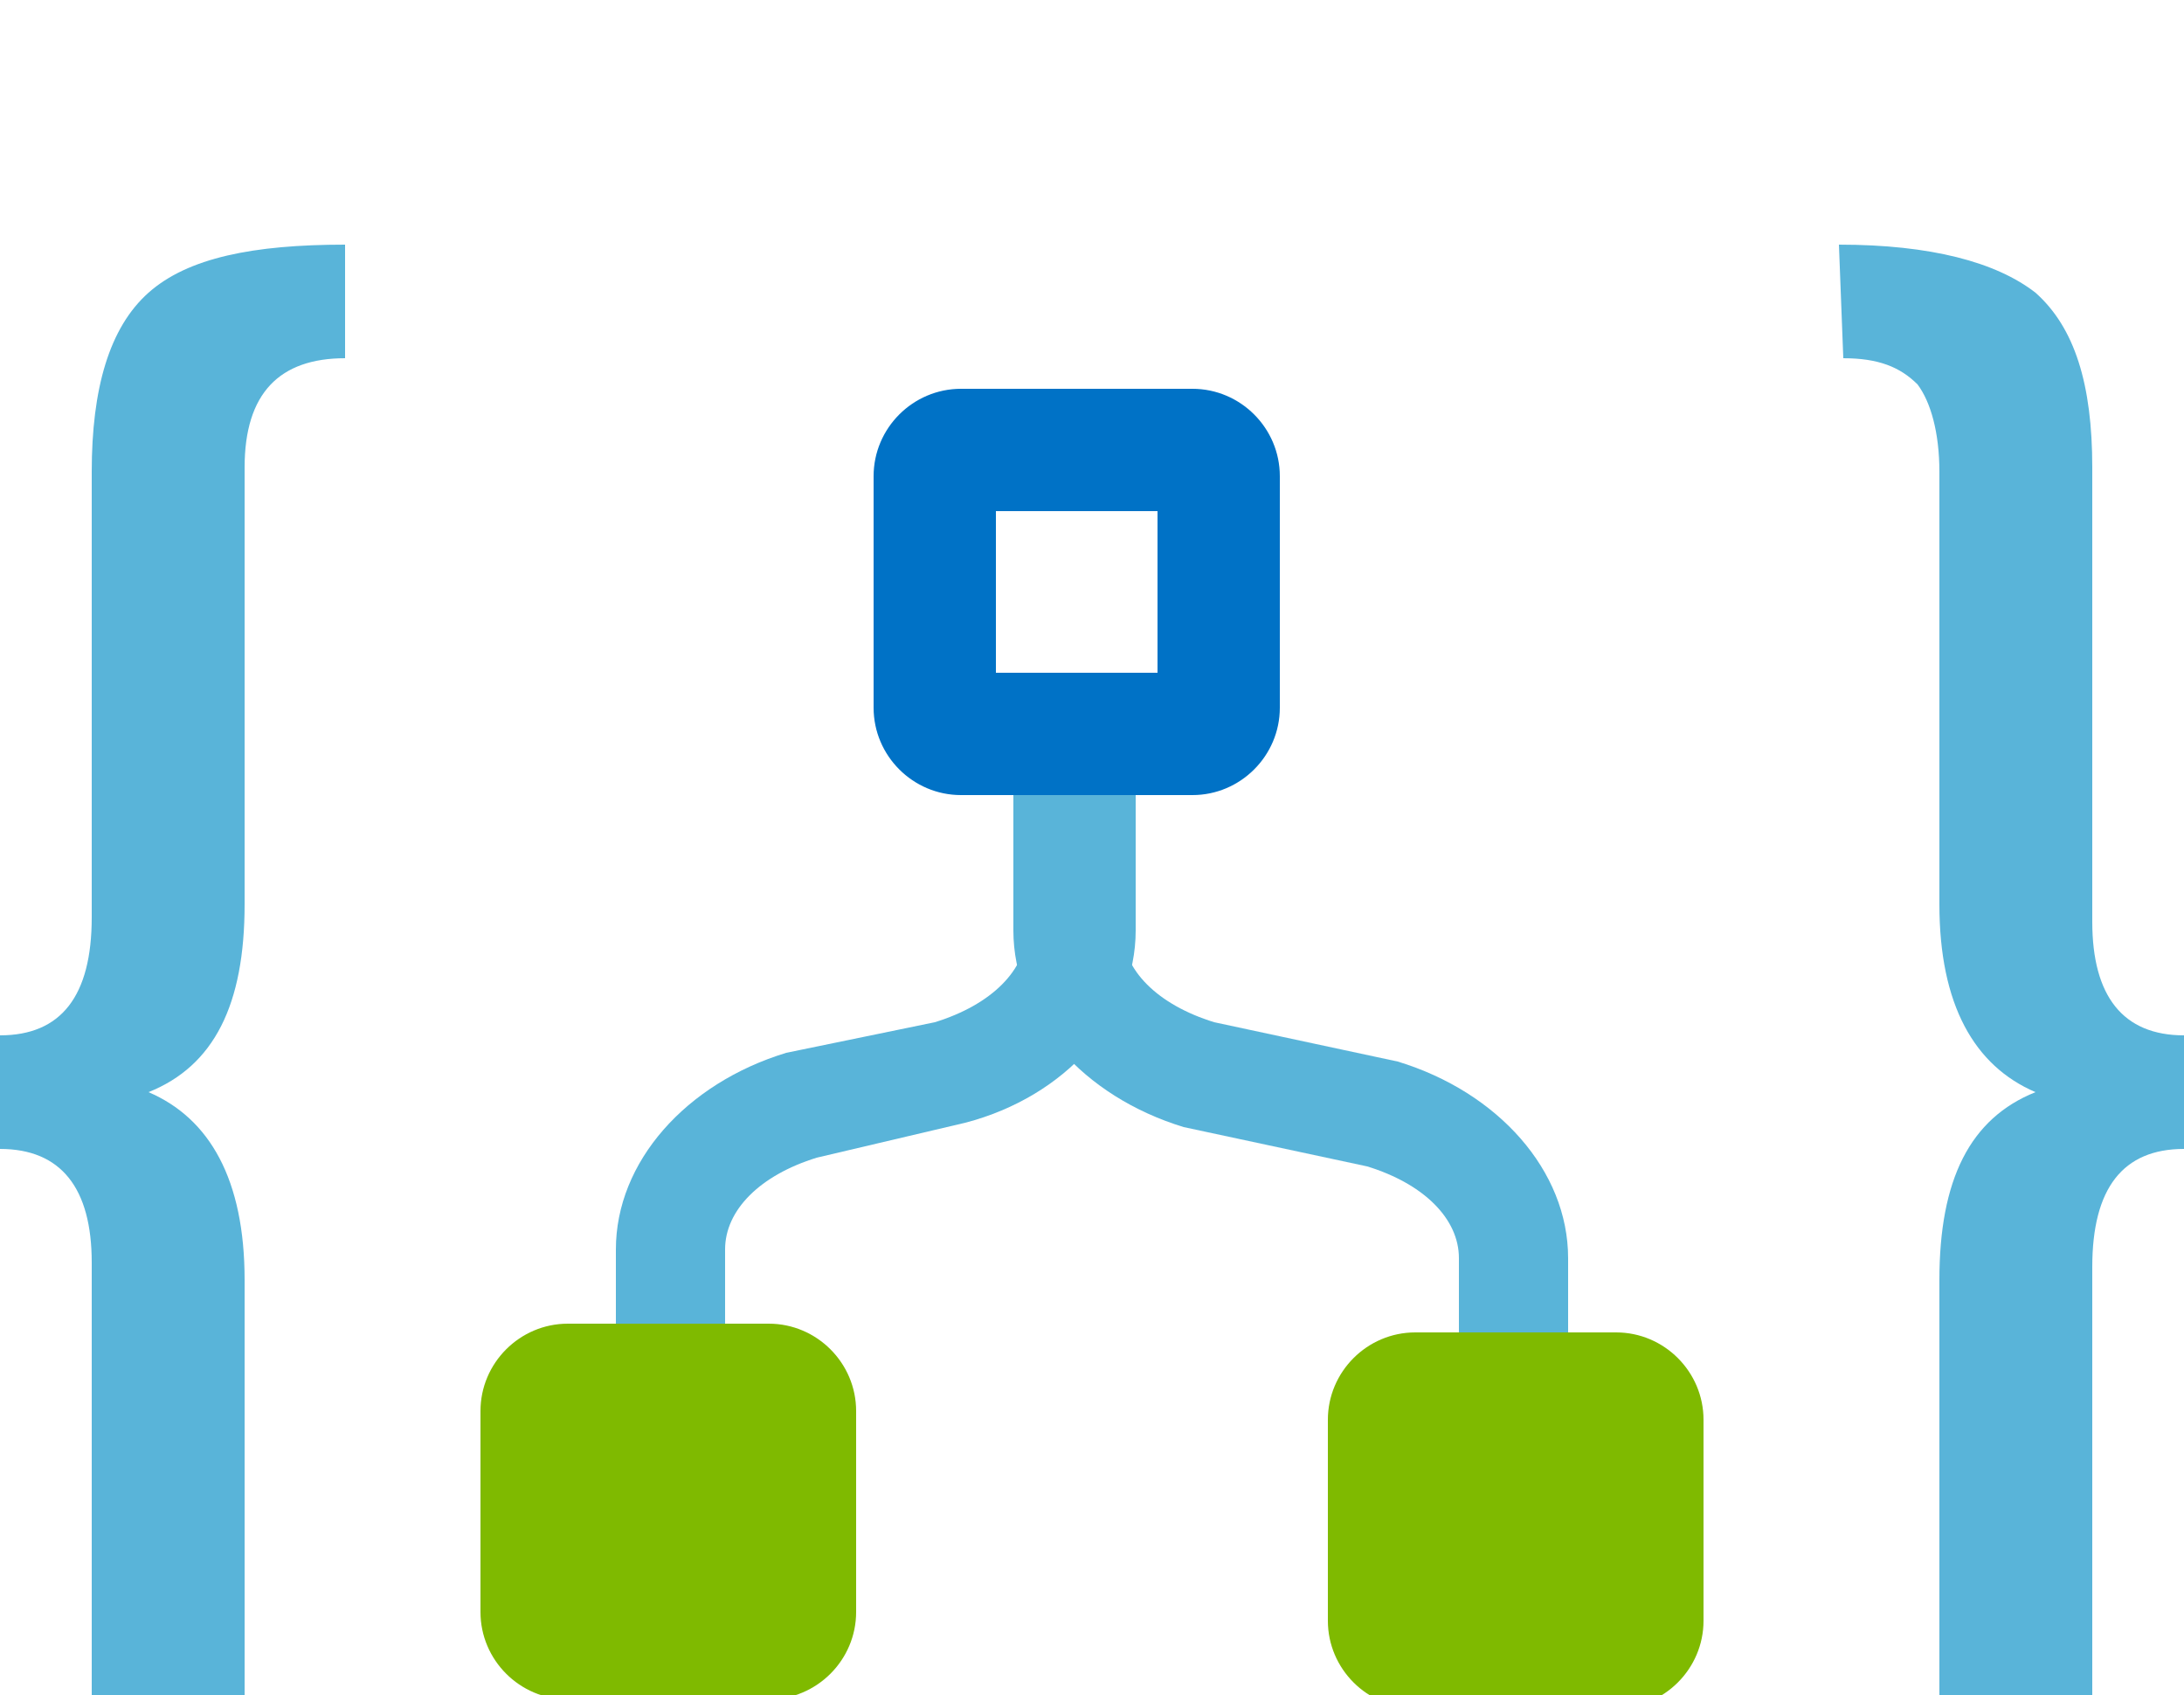
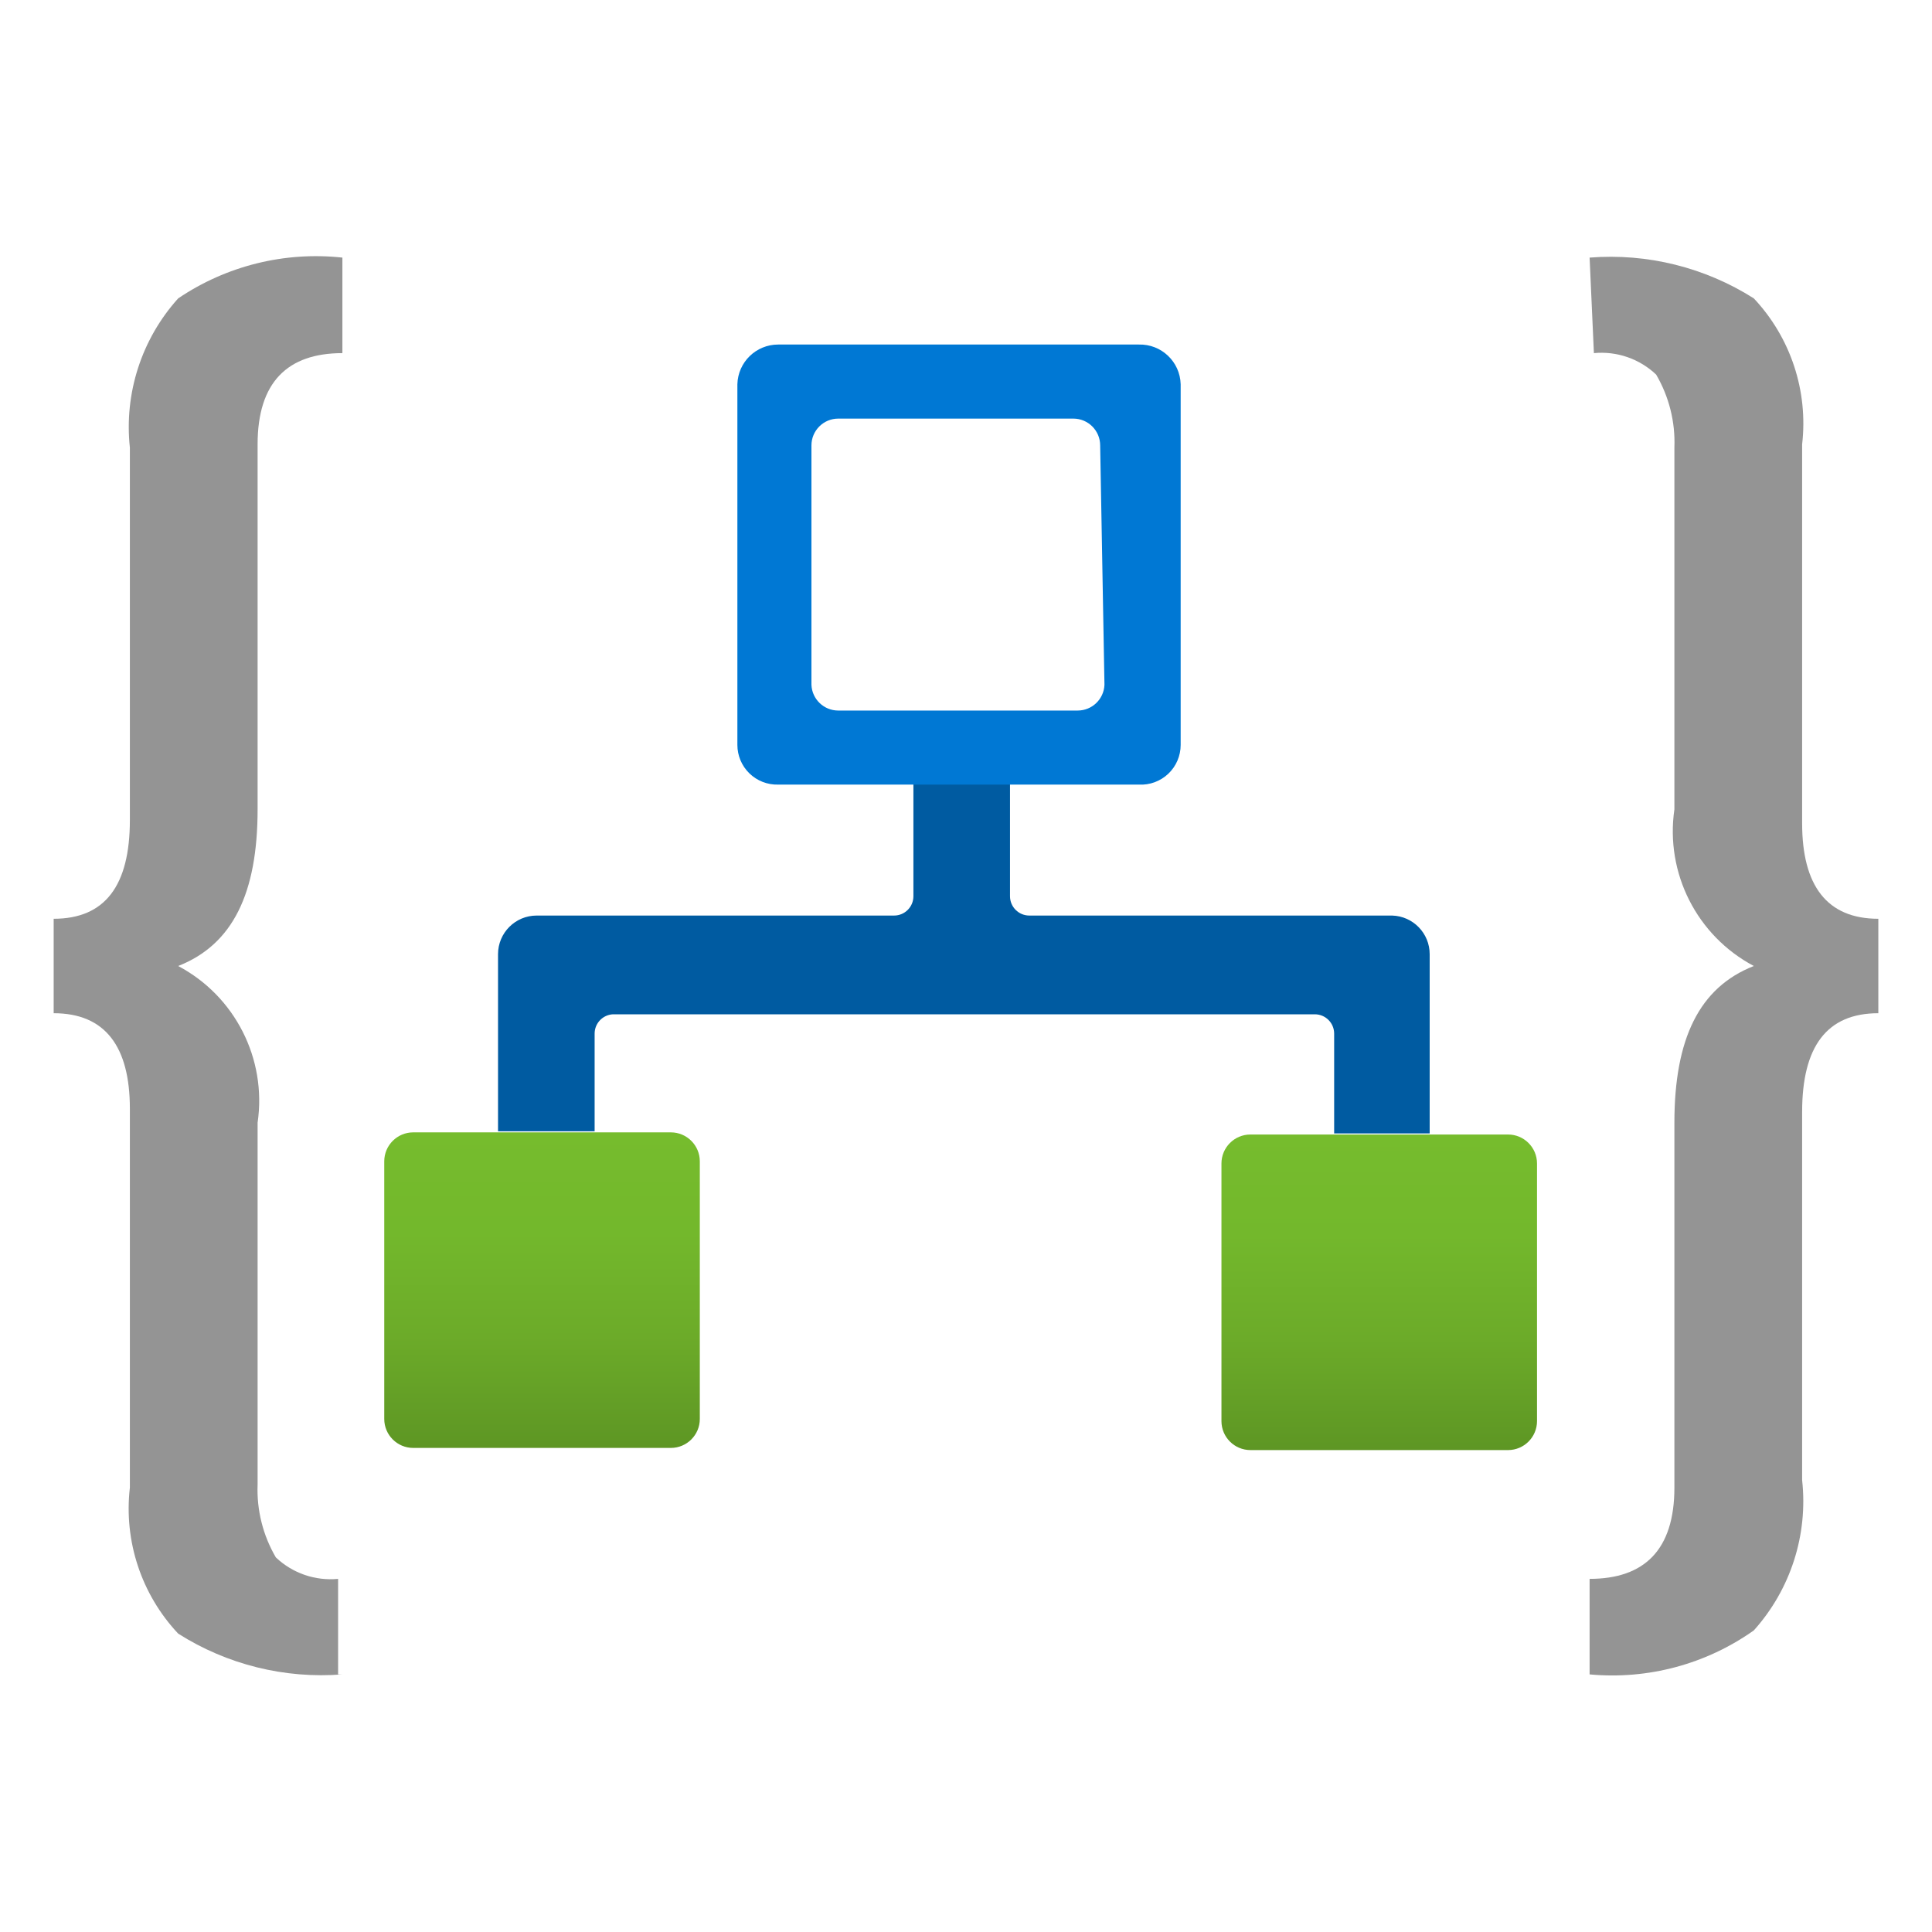
- <svg xmlns="http://www.w3.org/2000/svg" id="FxSymbol0-03c" viewBox="0 0 50 38.8">
-   <style type="text/css">
-         .msportalfx-svg-c14{ fill: #7fba00; }
-         .msportalfx-svg-c15{ fill: #59b4d9; }
-         .msportalfx-svg-c19{ fill: #0072c6; }
-     </style>
+ <svg xmlns="http://www.w3.org/2000/svg" xmlns:xlink="http://www.w3.org/1999/xlink" id="b5b638e5-1de7-4378-8f50-7c3738e5874c" data-name="fluent_icons" width="18" height="18" viewBox="0 0 18 18">
+   <defs>
+     <linearGradient id="e20ae4ca-8128-4625-bcc6-863bc1bc51d9" x1="5.05" y1="10.55" x2="5.05" y2="13.48" gradientUnits="userSpaceOnUse">
+       <stop offset="0" stop-color="#76bc2d" />
+       <stop offset="0.32" stop-color="#73b82c" />
+       <stop offset="0.65" stop-color="#6cab29" />
+       <stop offset="0.99" stop-color="#5e9724" />
+       <stop offset="1" stop-color="#5e9624" />
+     </linearGradient>
+     <linearGradient id="b6fa89de-29eb-462e-97de-5bdbdaeb090e" x1="12.84" y1="10.57" x2="12.84" y2="13.5" xlink:href="#e20ae4ca-8128-4625-bcc6-863bc1bc51d9" />
+   </defs>
  <g>
-     <path class="msportalfx-svg-c15" d="M26 21.3v-5h-2.5v5c0 .9-.8 1.7-2.1 2.1l-3.4.7c-2.3.7-3.9 2.5-3.9 4.5v5.7h2.5v-5.7c0-.9.8-1.7 2.1-2.1l3.4-.8c2.3-.6 3.9-2.4 3.9-4.4z" />
-     <path class="msportalfx-svg-c14" d="M19.6 36.9v-4.6c0-1.1-.9-2-2-2H13c-1.1 0-2 .9-2 2v4.6c0 1.1.9 2 2 2h4.6c1.1 0 2-.9 2-2z" />
-     <path class="msportalfx-svg-c15" d="M23.2 21.3v-5h2.5v5c0 .9.8 1.7 2.1 2.1l4.2.9c2.3.7 3.9 2.5 3.9 4.5v5.7h-2.5v-5.7c0-.9-.8-1.7-2.1-2.1l-4.2-.9c-2.3-.7-3.9-2.5-3.9-4.5z" />
-     <path class="msportalfx-svg-c14" d="M30.4 37.1v-4.6c0-1.1.9-2 2-2H37c1.1 0 2 .9 2 2v4.6c0 1.1-.9 2-2 2h-4.6c-1.1 0-2-.9-2-2z" />
-     <path class="msportalfx-svg-c15" d="M23.2 16.3H26v4.8h-2.8z" />
-     <path class="msportalfx-svg-c19" d="M26.5 11.7v3.7h-3.7v-3.7h3.7m.8-2.8H22c-1.1 0-2 .9-2 2v5.3c0 1.1.9 2 2 2h5.3c1.1 0 2-.9 2-2v-5.3c0-1.1-.9-2-2-2z" />
-     <path class="msportalfx-svg-c15" d="M7.9 44.4c-2.1 0-3.6-.4-4.5-1.1-.9-.8-1.3-2.1-1.3-4V28.9c0-1.7-.7-2.6-2.1-2.6v-2.6c1.4 0 2.1-.9 2.1-2.7V10.8c0-1.9.4-3.3 1.3-4.1s2.4-1.1 4.5-1.1v2.6c-1.5 0-2.3.8-2.3 2.5v10c0 2.3-.7 3.7-2.2 4.3 1.4.6 2.2 2 2.2 4.3v9.9c0 .9.2 1.6.5 2 .4.4.9.6 1.7.6l.1 2.6c-.1 0 0 0 0 0zM42.1 5.6c2.1 0 3.6.4 4.5 1.1.9.8 1.3 2.1 1.3 4v10.4c0 1.7.7 2.6 2.1 2.6v2.6c-1.4 0-2.1.9-2.1 2.7v10.1c0 1.9-.4 3.3-1.3 4.1-.9.8-2.4 1.2-4.5 1.2v-2.6c1.5 0 2.3-.8 2.3-2.5v-10c0-2.3.7-3.7 2.2-4.3-1.4-.6-2.2-2-2.2-4.3v-9.9c0-.9-.2-1.6-.5-2-.4-.4-.9-.6-1.7-.6l-.1-2.6z" />
+     <path d="M3.19,15.6a2.49,2.49,0,0,1-1.53-.38,1.7,1.7,0,0,1-.45-1.36V10.33c0-.58-.23-.89-.71-.89V8.56c.48,0,.71-.31.71-.92V4.17a1.79,1.79,0,0,1,.45-1.39A2.29,2.29,0,0,1,3.19,2.4v.89c-.51,0-.79.27-.79.85v3.4c0,.78-.23,1.26-.74,1.46a1.42,1.42,0,0,1,.74,1.46v3.37a1.25,1.25,0,0,0,.17.68.74.74,0,0,0,.58.2l0,.89Z" fill="#949494" />
+     <path d="M14.81,2.4a2.49,2.49,0,0,1,1.53.38,1.7,1.7,0,0,1,.45,1.36V7.67c0,.58.23.89.71.89v.88c-.48,0-.71.31-.71.92v3.43a1.8,1.8,0,0,1-.45,1.4,2.28,2.28,0,0,1-1.53.41v-.89c.51,0,.79-.27.79-.85v-3.4c0-.78.23-1.26.74-1.46a1.42,1.42,0,0,1-.74-1.46V4.17a1.25,1.25,0,0,0-.17-.68.74.74,0,0,0-.58-.2Z" fill="#949494" />
+     <path d="M9.41,8.35V7.08h-.9V8.35a.18.18,0,0,1-.18.18H5a.36.36,0,0,0-.36.36v1.65h.9V9.63a.18.18,0,0,1,.17-.18h6.54a.18.18,0,0,1,.18.18v.93h.89V8.89a.36.36,0,0,0-.35-.36H9.59A.18.18,0,0,1,9.41,8.35Z" fill="#005ba1" />
+     <path d="M10.61,3.21H7.25a.38.38,0,0,0-.38.37V6.94a.37.37,0,0,0,.38.37h3.36A.37.37,0,0,0,11,6.94V3.58A.38.38,0,0,0,10.61,3.21Zm-.32,3.17a.25.25,0,0,1-.25.24H7.81a.25.25,0,0,1-.25-.24V4.15a.25.25,0,0,1,.25-.25H10a.25.25,0,0,1,.25.25Z" fill="#0078d4" />
+     <rect x="3.58" y="10.55" width="2.94" height="2.94" rx="0.27" fill="url(#e20ae4ca-8128-4625-bcc6-863bc1bc51d9)" />
+     <rect x="11.38" y="10.57" width="2.94" height="2.94" rx="0.27" fill="url(#b6fa89de-29eb-462e-97de-5bdbdaeb090e)" />
  </g>
</svg>
